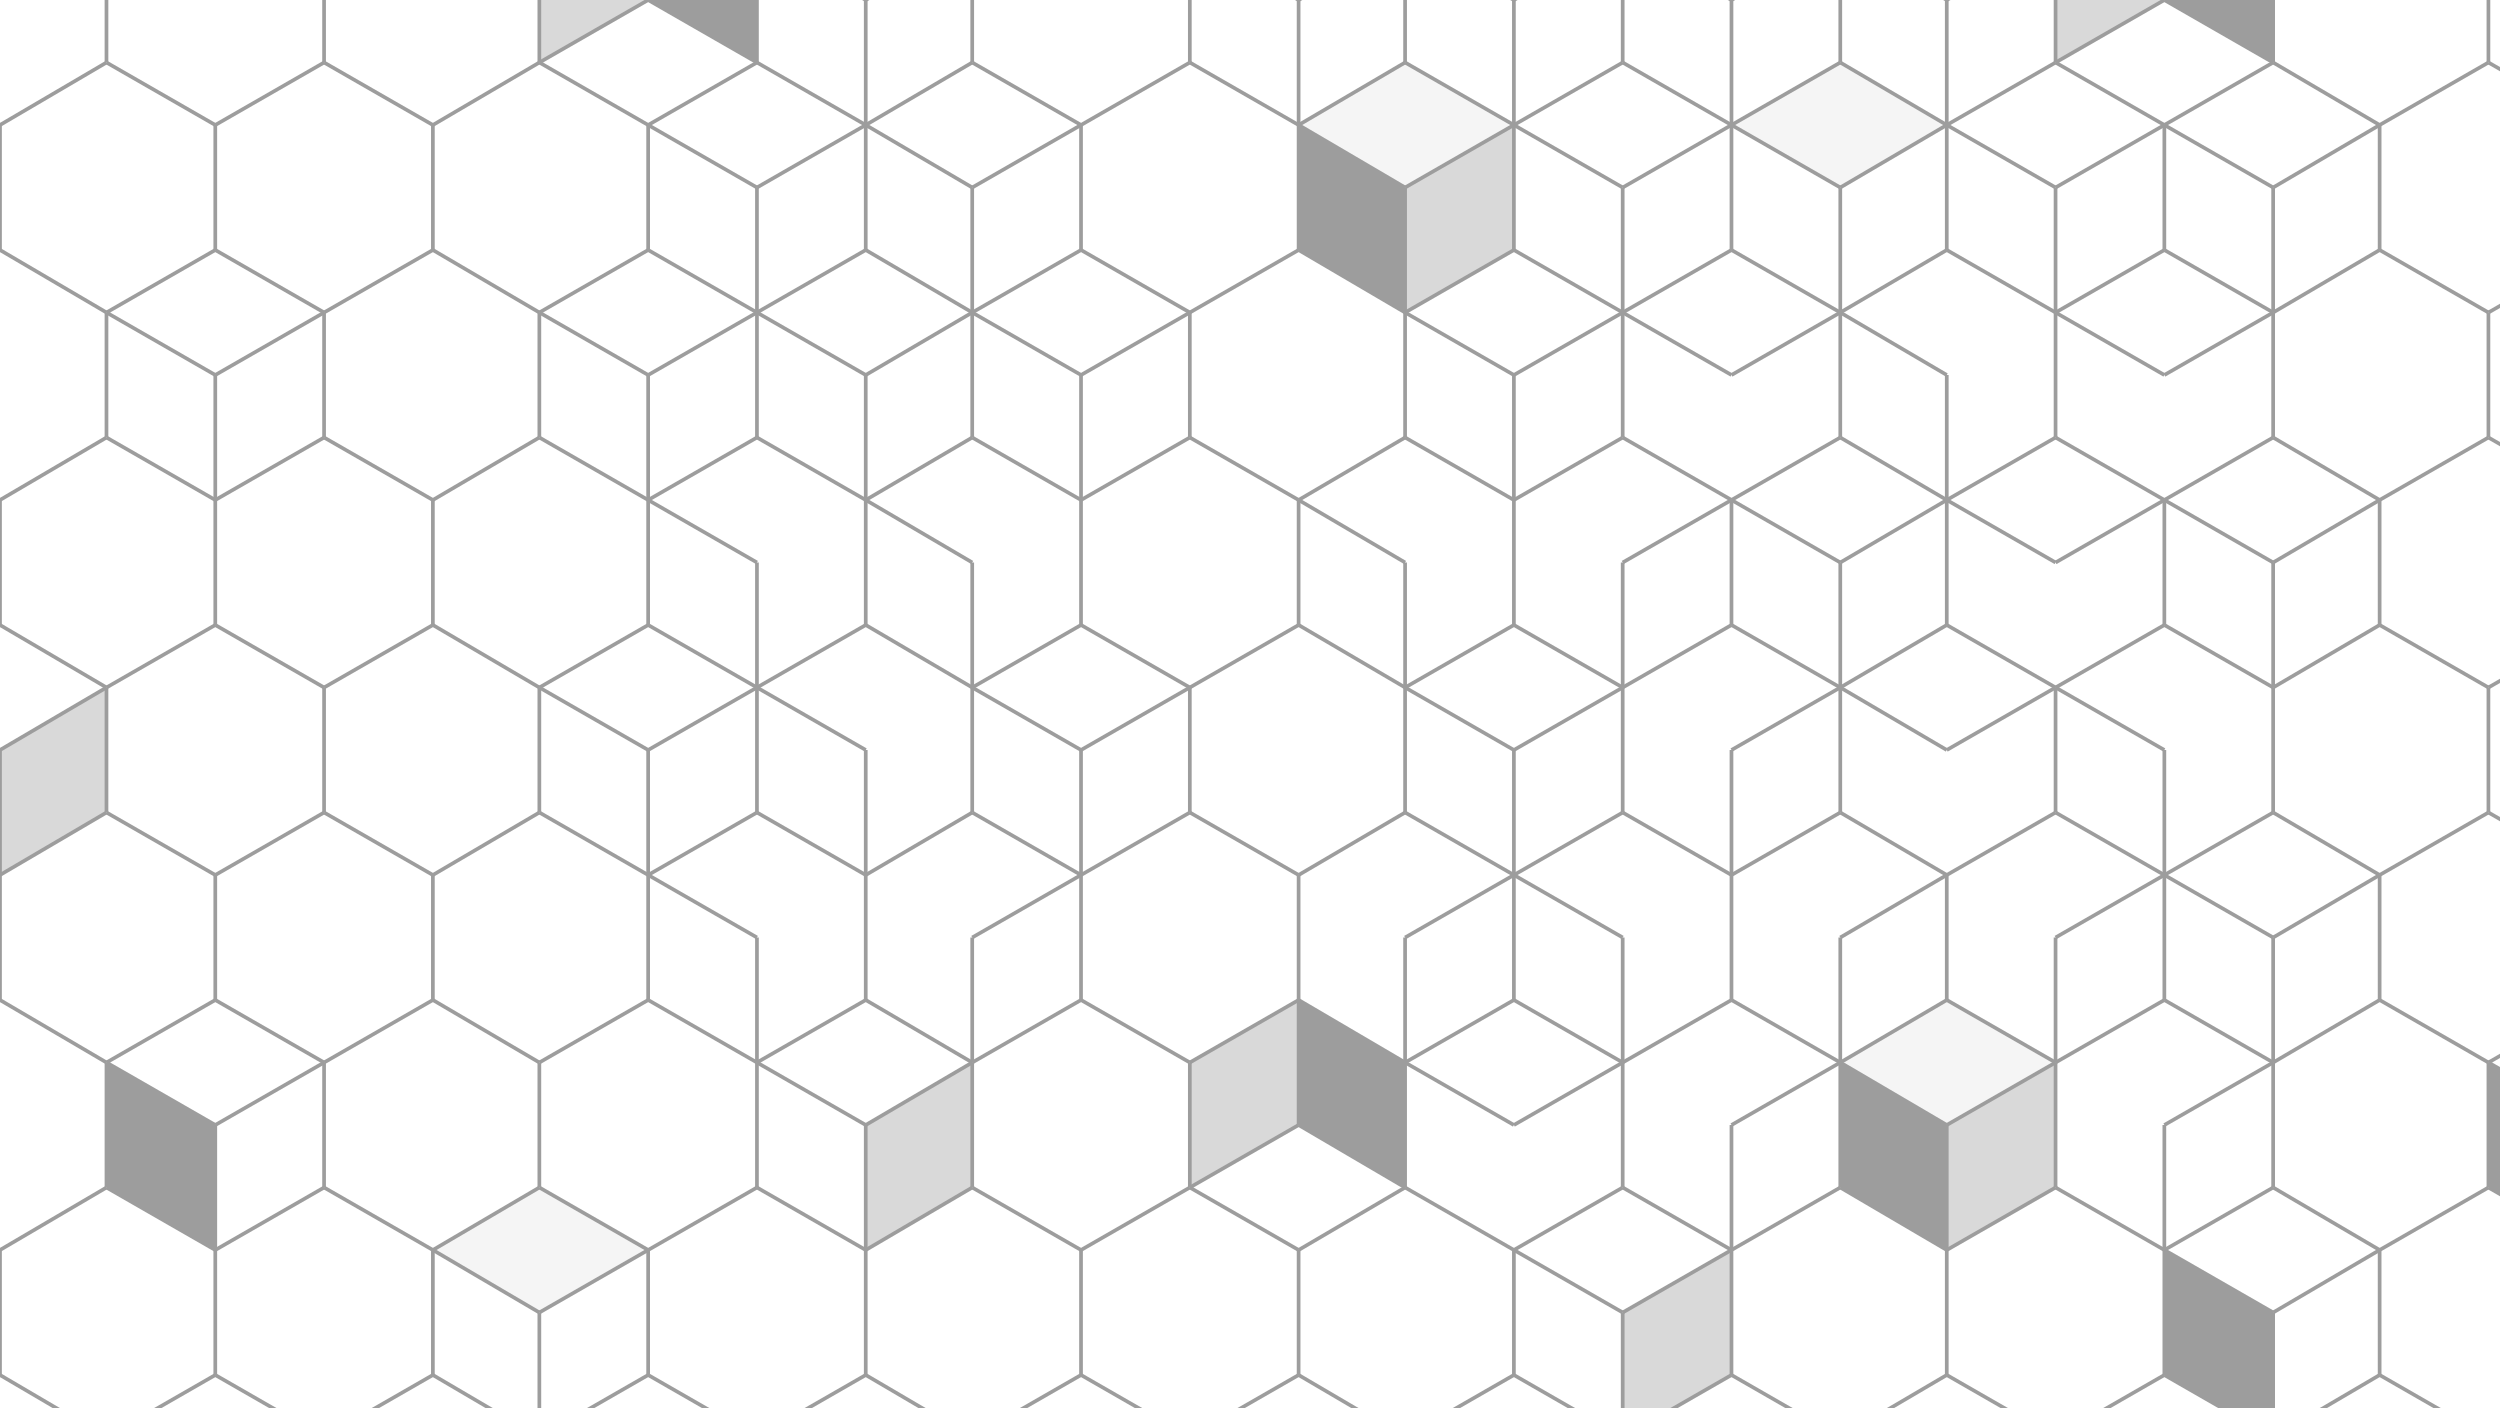
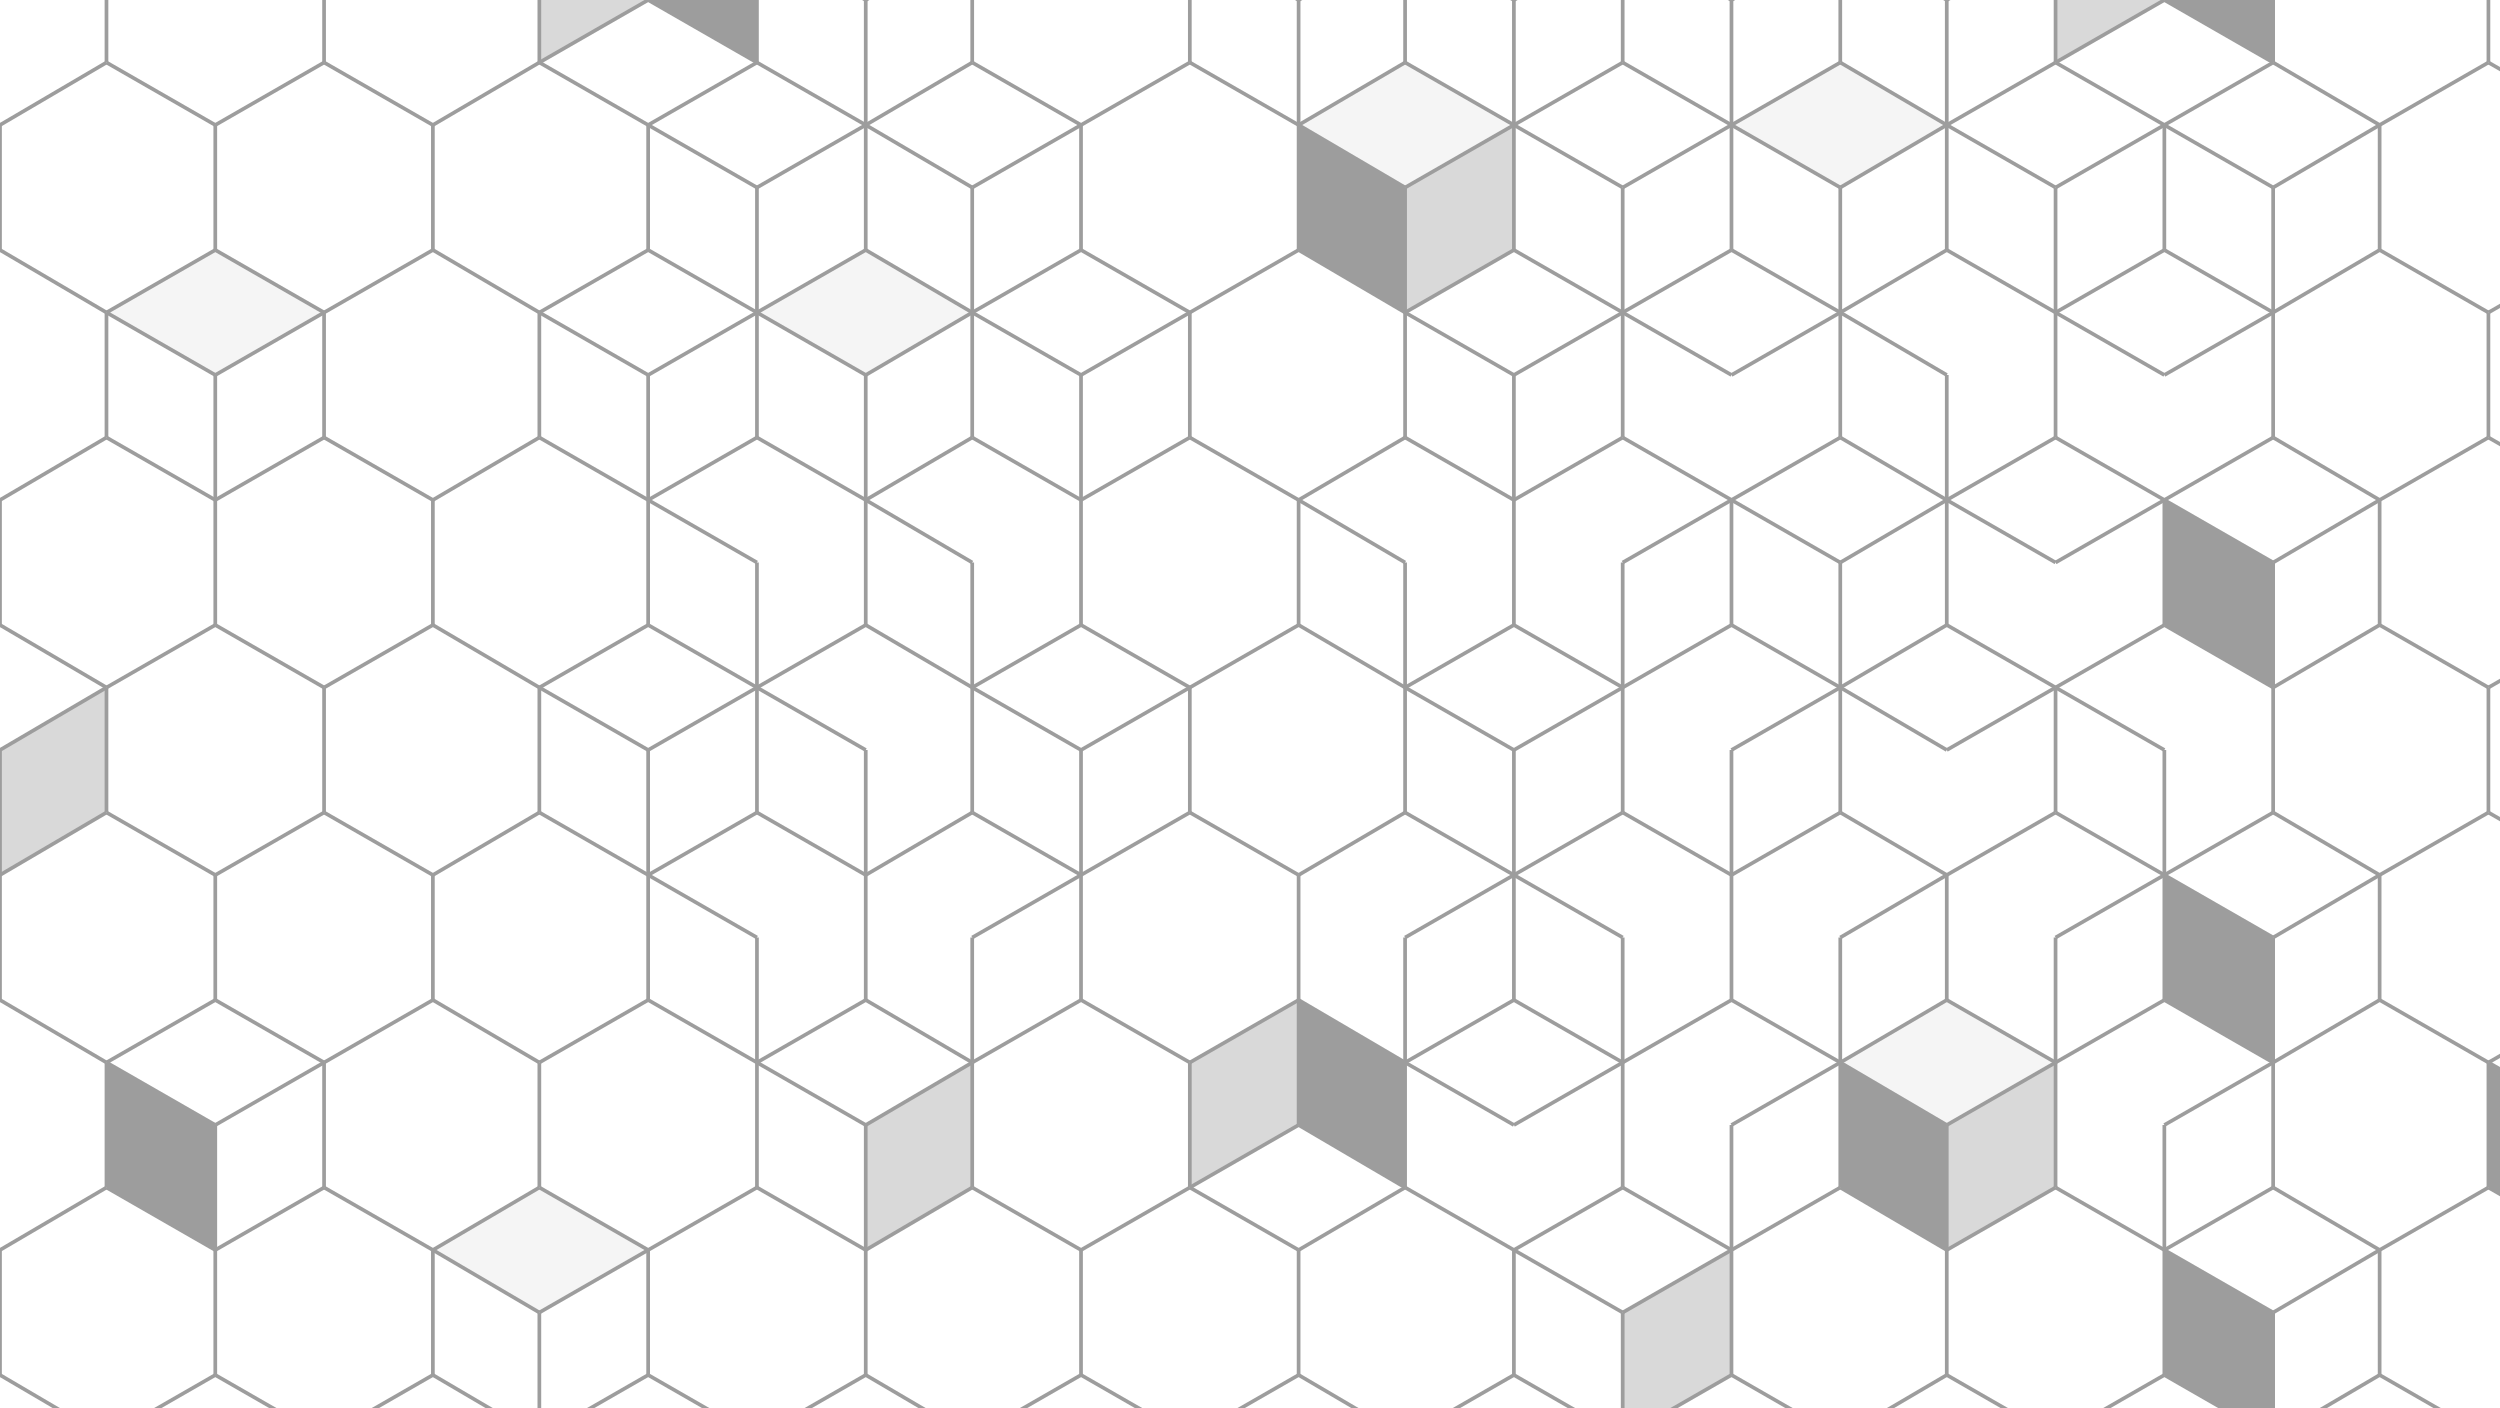
<svg xmlns="http://www.w3.org/2000/svg" width="1080" height="608" viewBox="0 0 1080 608">
  <g id="mesh">
    <g id="flaechen">
      <polygon points="-46,-81 -46,-27 -93,-54 -93,-108" fill="#9D9D9D" />
      <polygon points="-46,-81 0,-108 0,-54 -46,-27" fill="#D9D9D9" />
      <polygon points="-46,-81 -93,-108 -46,-135 0,-108" fill="#F5F5F5" />
      <polygon points="140,-81 93,-108 140,-135 187,-108" fill="#F5F5F5" />
      <polygon points="514,-81 514,-27 467,-54 467,-108" fill="#9D9D9D" />
      <polygon points="701,-81 748,-108 748,-54 701,-27" fill="#D9D9D9" />
      <polygon points="1075,-81 1028,-108 1075,-135 1122,-108" fill="#F5F5F5" />
      <polygon points="1262,-81 1262,-27 1215,-54 1215,-108" fill="#9D9D9D" />
      <polygon points="1262,-81 1309,-108 1309,-54 1262,-27" fill="#D9D9D9" />
      <polygon points="1262,-81 1215,-108 1262,-135 1309,-108" fill="#F5F5F5" />
      <polygon points="280,0 280,-54 233,-27 233,27" fill="#D9D9D9" />
      <polygon points="280,0 327,27 327,-27 280,-54" fill="#9D9D9D" />
      <polygon points="935,0 935,-54 888,-27 888,27" fill="#D9D9D9" />
      <polygon points="935,0 982,27 982,-27 935,-54" fill="#9D9D9D" />
      <polygon points="607,81 607,135 561,108 561,54" fill="#9D9D9D" />
      <polygon points="607,81 654,54 654,108 607,135" fill="#D9D9D9" />
      <polygon points="607,81 561,54 607,27 654,54" fill="#F5F5F5" />
      <polygon points="795,81 748,54 795,27 841,54" fill="#F5F5F5" />
      <polygon points="1169,81 1169,135 1122,108 1122,54" fill="#9D9D9D" />
      <polygon points="-93,162 -93,216 -140,189 -140,135" fill="#9D9D9D" />
+       <polygon points="93,162 46,135 93,108 140,135" fill="#F5F5F5" />
+       <polygon points="374,162 327,135 374,108 420,135" fill="#F5F5F5" />
      <polygon points="1215,162 1169,135 1215,108 1262,135" fill="#F5F5F5" />
+       <polygon points="982,243 982,297 935,270 935,216" fill="#9D9D9D" />
      <polygon points="1169,243 1215,216 1215,270 1169,297" fill="#D9D9D9" />
      <polygon points="0,324 46,297 46,351 0,378" fill="#D9D9D9" />
      <polygon points="1215,324 1215,270 1169,297 1169,351" fill="#D9D9D9" />
      <polygon points="1215,324 1262,351 1262,297 1215,270" fill="#9D9D9D" />
+       <polygon points="982,405 982,459 935,432 935,378" fill="#9D9D9D" />
      <polygon points="-93,486 -93,540 -140,513 -140,459" fill="#9D9D9D" />
      <polygon points="-93,486 -46,459 -46,513 -93,540" fill="#D9D9D9" />
      <polygon points="-93,486 -140,459 -93,432 -46,459" fill="#F5F5F5" />
      <polygon points="93,486 93,540 46,513 46,459" fill="#9D9D9D" />
      <polygon points="374,486 420,459 420,513 374,540" fill="#D9D9D9" />
      <polygon points="561,486 561,432 514,459 514,513" fill="#D9D9D9" />
      <polygon points="561,486 607,513 607,459 561,432" fill="#9D9D9D" />
      <polygon points="841,486 841,540 795,513 795,459" fill="#9D9D9D" />
      <polygon points="841,486 888,459 888,513 841,540" fill="#D9D9D9" />
      <polygon points="841,486 795,459 841,432 888,459" fill="#F5F5F5" />
      <polygon points="1122,486 1122,540 1075,513 1075,459" fill="#9D9D9D" />
      <polygon points="233,567 187,540 233,513 280,540" fill="#F5F5F5" />
      <polygon points="701,567 748,540 748,594 701,621" fill="#D9D9D9" />
      <polygon points="982,567 982,621 935,594 935,540" fill="#9D9D9D" />
      <polygon points="1262,567 1309,540 1309,594 1262,621" fill="#D9D9D9" />
      <polygon points="-93,648 -46,621 -46,675 -93,702" fill="#D9D9D9" />
      <polygon points="561,648 561,702 514,675 514,621" fill="#9D9D9D" />
      <polygon points="841,648 888,621 888,675 841,702" fill="#D9D9D9" />
      <polygon points="1122,648 1169,621 1169,675 1122,702" fill="#D9D9D9" />
      <polygon points="46,729 46,675 0,702 0,756" fill="#D9D9D9" />
      <polygon points="46,729 93,756 93,702 46,675" fill="#9D9D9D" />
      <polygon points="233,729 233,783 187,756 187,702" fill="#9D9D9D" />
      <polygon points="420,729 420,783 374,756 374,702" fill="#9D9D9D" />
      <polygon points="420,729 467,702 467,756 420,783" fill="#D9D9D9" />
      <polygon points="420,729 374,702 420,675 467,702" fill="#F5F5F5" />
      <polygon points="701,729 748,702 748,756 701,783" fill="#D9D9D9" />
      <polygon points="982,729 1028,702 1028,756 982,783" fill="#D9D9D9" />
      <polygon points="1262,729 1262,783 1215,756 1215,702" fill="#9D9D9D" />
      <polygon points="1262,729 1309,702 1309,756 1262,783" fill="#D9D9D9" />
      <polygon points="1262,729 1215,702 1262,675 1309,702" fill="#F5F5F5" />
    </g>
    <g id="raster" stroke="#9D9D9D" stroke-width="1.6" fill="none">
      <line x1="-140" y1="-27" x2="-140" y2="27" />
      <line x1="-140" y1="-27" x2="-93" y2="-54" />
      <line x1="-140" y1="27" x2="-93" y2="54" />
      <line x1="-140" y1="135" x2="-140" y2="189" />
      <line x1="-140" y1="135" x2="-93" y2="108" />
      <line x1="-140" y1="189" x2="-93" y2="216" />
      <line x1="-140" y1="297" x2="-140" y2="351" />
      <line x1="-140" y1="297" x2="-93" y2="270" />
      <line x1="-140" y1="351" x2="-93" y2="378" />
      <line x1="-140" y1="459" x2="-140" y2="513" />
      <line x1="-140" y1="459" x2="-93" y2="432" />
      <line x1="-140" y1="513" x2="-93" y2="540" />
      <line x1="-140" y1="621" x2="-140" y2="675" />
      <line x1="-140" y1="621" x2="-93" y2="594" />
      <line x1="-140" y1="675" x2="-93" y2="702" />
      <line x1="-93" y1="-108" x2="-93" y2="-54" />
      <line x1="-93" y1="-108" x2="-46" y2="-135" />
      <line x1="-93" y1="-54" x2="-46" y2="-27" />
      <line x1="-93" y1="54" x2="-93" y2="108" />
      <line x1="-93" y1="54" x2="-46" y2="27" />
      <line x1="-93" y1="108" x2="-46" y2="135" />
      <line x1="-93" y1="216" x2="-93" y2="270" />
      <line x1="-93" y1="216" x2="-46" y2="189" />
      <line x1="-93" y1="270" x2="-46" y2="297" />
      <line x1="-93" y1="378" x2="-93" y2="432" />
      <line x1="-93" y1="378" x2="-46" y2="351" />
      <line x1="-93" y1="432" x2="-46" y2="459" />
      <line x1="-93" y1="540" x2="-93" y2="594" />
      <line x1="-93" y1="540" x2="-46" y2="513" />
      <line x1="-93" y1="594" x2="-46" y2="621" />
      <line x1="-93" y1="702" x2="-93" y2="756" />
      <line x1="-93" y1="702" x2="-46" y2="675" />
      <line x1="-93" y1="756" x2="-46" y2="783" />
      <line x1="-46" y1="-135" x2="0" y2="-108" />
      <line x1="-46" y1="-27" x2="-46" y2="27" />
      <line x1="-46" y1="-27" x2="0" y2="-54" />
      <line x1="-46" y1="27" x2="0" y2="54" />
      <line x1="-46" y1="135" x2="-46" y2="189" />
      <line x1="-46" y1="135" x2="0" y2="108" />
      <line x1="-46" y1="189" x2="0" y2="216" />
      <line x1="-46" y1="297" x2="-46" y2="351" />
      <line x1="-46" y1="297" x2="0" y2="270" />
      <line x1="-46" y1="351" x2="0" y2="378" />
      <line x1="-46" y1="459" x2="-46" y2="513" />
      <line x1="-46" y1="459" x2="0" y2="432" />
      <line x1="-46" y1="513" x2="0" y2="540" />
      <line x1="-46" y1="621" x2="-46" y2="675" />
      <line x1="-46" y1="621" x2="0" y2="594" />
      <line x1="-46" y1="675" x2="0" y2="702" />
      <line x1="-46" y1="783" x2="0" y2="756" />
      <line x1="0" y1="-108" x2="0" y2="-54" />
      <line x1="0" y1="-108" x2="46" y2="-135" />
      <line x1="0" y1="-54" x2="46" y2="-27" />
      <line x1="0" y1="54" x2="0" y2="108" />
      <line x1="0" y1="54" x2="46" y2="27" />
      <line x1="0" y1="108" x2="46" y2="135" />
      <line x1="0" y1="216" x2="0" y2="270" />
      <line x1="0" y1="216" x2="46" y2="189" />
      <line x1="0" y1="270" x2="46" y2="297" />
      <line x1="0" y1="378" x2="0" y2="432" />
      <line x1="0" y1="378" x2="46" y2="351" />
      <line x1="0" y1="432" x2="46" y2="459" />
      <line x1="0" y1="540" x2="0" y2="594" />
      <line x1="0" y1="540" x2="46" y2="513" />
      <line x1="0" y1="594" x2="46" y2="621" />
      <line x1="0" y1="702" x2="0" y2="756" />
      <line x1="0" y1="702" x2="46" y2="675" />
      <line x1="0" y1="756" x2="46" y2="783" />
      <line x1="46" y1="-135" x2="93" y2="-108" />
      <line x1="46" y1="-27" x2="46" y2="27" />
      <line x1="46" y1="-27" x2="93" y2="-54" />
      <line x1="46" y1="27" x2="93" y2="54" />
      <line x1="46" y1="135" x2="46" y2="189" />
      <line x1="46" y1="135" x2="93" y2="108" />
      <line x1="46" y1="189" x2="93" y2="216" />
      <line x1="46" y1="297" x2="46" y2="351" />
      <line x1="46" y1="297" x2="93" y2="270" />
      <line x1="46" y1="351" x2="93" y2="378" />
      <line x1="46" y1="459" x2="46" y2="513" />
      <line x1="46" y1="459" x2="93" y2="432" />
      <line x1="46" y1="513" x2="93" y2="540" />
      <line x1="46" y1="621" x2="46" y2="675" />
      <line x1="46" y1="621" x2="93" y2="594" />
      <line x1="46" y1="675" x2="93" y2="702" />
      <line x1="46" y1="783" x2="93" y2="756" />
      <line x1="93" y1="-108" x2="93" y2="-54" />
      <line x1="93" y1="-108" x2="140" y2="-135" />
      <line x1="93" y1="-54" x2="140" y2="-27" />
      <line x1="93" y1="54" x2="93" y2="108" />
      <line x1="93" y1="54" x2="140" y2="27" />
      <line x1="93" y1="108" x2="140" y2="135" />
      <line x1="93" y1="216" x2="93" y2="270" />
      <line x1="93" y1="216" x2="140" y2="189" />
      <line x1="93" y1="270" x2="140" y2="297" />
      <line x1="93" y1="378" x2="93" y2="432" />
      <line x1="93" y1="378" x2="140" y2="351" />
      <line x1="93" y1="432" x2="140" y2="459" />
      <line x1="93" y1="540" x2="93" y2="594" />
      <line x1="93" y1="540" x2="140" y2="513" />
      <line x1="93" y1="594" x2="140" y2="621" />
      <line x1="93" y1="702" x2="93" y2="756" />
      <line x1="93" y1="702" x2="140" y2="675" />
      <line x1="93" y1="756" x2="140" y2="783" />
      <line x1="140" y1="-135" x2="187" y2="-108" />
      <line x1="140" y1="-27" x2="140" y2="27" />
      <line x1="140" y1="-27" x2="187" y2="-54" />
      <line x1="140" y1="27" x2="187" y2="54" />
      <line x1="140" y1="135" x2="140" y2="189" />
      <line x1="140" y1="135" x2="187" y2="108" />
      <line x1="140" y1="189" x2="187" y2="216" />
      <line x1="140" y1="297" x2="140" y2="351" />
      <line x1="140" y1="297" x2="187" y2="270" />
      <line x1="140" y1="351" x2="187" y2="378" />
      <line x1="140" y1="459" x2="140" y2="513" />
      <line x1="140" y1="459" x2="187" y2="432" />
      <line x1="140" y1="513" x2="187" y2="540" />
      <line x1="140" y1="621" x2="140" y2="675" />
      <line x1="140" y1="621" x2="187" y2="594" />
      <line x1="140" y1="675" x2="187" y2="702" />
      <line x1="140" y1="783" x2="187" y2="756" />
      <line x1="187" y1="-108" x2="187" y2="-54" />
      <line x1="187" y1="-108" x2="233" y2="-135" />
      <line x1="187" y1="-54" x2="233" y2="-27" />
      <line x1="187" y1="54" x2="187" y2="108" />
      <line x1="187" y1="54" x2="233" y2="27" />
      <line x1="187" y1="108" x2="233" y2="135" />
      <line x1="187" y1="216" x2="187" y2="270" />
      <line x1="187" y1="216" x2="233" y2="189" />
      <line x1="187" y1="270" x2="233" y2="297" />
      <line x1="187" y1="378" x2="187" y2="432" />
      <line x1="187" y1="378" x2="233" y2="351" />
      <line x1="187" y1="432" x2="233" y2="459" />
      <line x1="187" y1="540" x2="187" y2="594" />
      <line x1="187" y1="540" x2="233" y2="513" />
      <line x1="187" y1="594" x2="233" y2="621" />
      <line x1="187" y1="702" x2="187" y2="756" />
      <line x1="187" y1="702" x2="233" y2="675" />
      <line x1="187" y1="756" x2="233" y2="783" />
      <line x1="233" y1="-135" x2="280" y2="-108" />
      <line x1="233" y1="-27" x2="233" y2="27" />
      <line x1="233" y1="-27" x2="280" y2="-54" />
      <line x1="233" y1="27" x2="280" y2="54" />
      <line x1="233" y1="135" x2="233" y2="189" />
      <line x1="233" y1="135" x2="280" y2="108" />
      <line x1="233" y1="189" x2="280" y2="216" />
      <line x1="233" y1="297" x2="233" y2="351" />
      <line x1="233" y1="297" x2="280" y2="270" />
      <line x1="233" y1="351" x2="280" y2="378" />
      <line x1="233" y1="459" x2="233" y2="513" />
      <line x1="233" y1="459" x2="280" y2="432" />
      <line x1="233" y1="513" x2="280" y2="540" />
      <line x1="233" y1="621" x2="233" y2="675" />
      <line x1="233" y1="621" x2="280" y2="594" />
      <line x1="233" y1="675" x2="280" y2="702" />
      <line x1="233" y1="783" x2="280" y2="756" />
      <line x1="280" y1="-108" x2="280" y2="-54" />
      <line x1="280" y1="-108" x2="327" y2="-135" />
      <line x1="280" y1="-54" x2="327" y2="-27" />
      <line x1="280" y1="54" x2="280" y2="108" />
      <line x1="280" y1="54" x2="327" y2="27" />
      <line x1="280" y1="108" x2="327" y2="135" />
      <line x1="280" y1="216" x2="280" y2="270" />
      <line x1="280" y1="216" x2="327" y2="189" />
      <line x1="280" y1="270" x2="327" y2="297" />
      <line x1="280" y1="378" x2="280" y2="432" />
      <line x1="280" y1="378" x2="327" y2="351" />
      <line x1="280" y1="432" x2="327" y2="459" />
      <line x1="280" y1="540" x2="280" y2="594" />
      <line x1="280" y1="540" x2="327" y2="513" />
      <line x1="280" y1="594" x2="327" y2="621" />
      <line x1="280" y1="702" x2="280" y2="756" />
      <line x1="280" y1="702" x2="327" y2="675" />
      <line x1="280" y1="756" x2="327" y2="783" />
      <line x1="327" y1="-135" x2="374" y2="-108" />
      <line x1="327" y1="-27" x2="327" y2="27" />
      <line x1="327" y1="-27" x2="374" y2="-54" />
      <line x1="327" y1="27" x2="374" y2="54" />
      <line x1="327" y1="135" x2="327" y2="189" />
      <line x1="327" y1="135" x2="374" y2="108" />
      <line x1="327" y1="189" x2="374" y2="216" />
      <line x1="327" y1="297" x2="327" y2="351" />
      <line x1="327" y1="297" x2="374" y2="270" />
      <line x1="327" y1="351" x2="374" y2="378" />
      <line x1="327" y1="459" x2="327" y2="513" />
      <line x1="327" y1="459" x2="374" y2="432" />
      <line x1="327" y1="513" x2="374" y2="540" />
      <line x1="327" y1="621" x2="327" y2="675" />
      <line x1="327" y1="621" x2="374" y2="594" />
      <line x1="327" y1="675" x2="374" y2="702" />
      <line x1="327" y1="783" x2="374" y2="756" />
      <line x1="374" y1="-108" x2="374" y2="-54" />
      <line x1="374" y1="-108" x2="420" y2="-135" />
      <line x1="374" y1="-54" x2="420" y2="-27" />
      <line x1="374" y1="54" x2="374" y2="108" />
      <line x1="374" y1="54" x2="420" y2="27" />
      <line x1="374" y1="108" x2="420" y2="135" />
      <line x1="374" y1="216" x2="374" y2="270" />
      <line x1="374" y1="216" x2="420" y2="189" />
      <line x1="374" y1="270" x2="420" y2="297" />
      <line x1="374" y1="378" x2="374" y2="432" />
      <line x1="374" y1="378" x2="420" y2="351" />
      <line x1="374" y1="432" x2="420" y2="459" />
      <line x1="374" y1="540" x2="374" y2="594" />
      <line x1="374" y1="540" x2="420" y2="513" />
      <line x1="374" y1="594" x2="420" y2="621" />
      <line x1="374" y1="702" x2="374" y2="756" />
      <line x1="374" y1="702" x2="420" y2="675" />
      <line x1="374" y1="756" x2="420" y2="783" />
      <line x1="420" y1="-135" x2="467" y2="-108" />
      <line x1="420" y1="-27" x2="420" y2="27" />
      <line x1="420" y1="-27" x2="467" y2="-54" />
      <line x1="420" y1="27" x2="467" y2="54" />
      <line x1="420" y1="135" x2="420" y2="189" />
      <line x1="420" y1="135" x2="467" y2="108" />
      <line x1="420" y1="189" x2="467" y2="216" />
      <line x1="420" y1="297" x2="420" y2="351" />
      <line x1="420" y1="297" x2="467" y2="270" />
      <line x1="420" y1="351" x2="467" y2="378" />
      <line x1="420" y1="459" x2="420" y2="513" />
      <line x1="420" y1="459" x2="467" y2="432" />
      <line x1="420" y1="513" x2="467" y2="540" />
      <line x1="420" y1="621" x2="420" y2="675" />
      <line x1="420" y1="621" x2="467" y2="594" />
      <line x1="420" y1="675" x2="467" y2="702" />
      <line x1="420" y1="783" x2="467" y2="756" />
      <line x1="467" y1="-108" x2="467" y2="-54" />
      <line x1="467" y1="-108" x2="514" y2="-135" />
      <line x1="467" y1="-54" x2="514" y2="-27" />
      <line x1="467" y1="54" x2="467" y2="108" />
      <line x1="467" y1="54" x2="514" y2="27" />
      <line x1="467" y1="108" x2="514" y2="135" />
      <line x1="467" y1="216" x2="467" y2="270" />
      <line x1="467" y1="216" x2="514" y2="189" />
      <line x1="467" y1="270" x2="514" y2="297" />
      <line x1="467" y1="378" x2="467" y2="432" />
      <line x1="467" y1="378" x2="514" y2="351" />
      <line x1="467" y1="432" x2="514" y2="459" />
      <line x1="467" y1="540" x2="467" y2="594" />
      <line x1="467" y1="540" x2="514" y2="513" />
      <line x1="467" y1="594" x2="514" y2="621" />
      <line x1="467" y1="702" x2="467" y2="756" />
      <line x1="467" y1="702" x2="514" y2="675" />
      <line x1="467" y1="756" x2="514" y2="783" />
      <line x1="514" y1="-135" x2="561" y2="-108" />
      <line x1="514" y1="-27" x2="514" y2="27" />
      <line x1="514" y1="-27" x2="561" y2="-54" />
      <line x1="514" y1="27" x2="561" y2="54" />
      <line x1="514" y1="135" x2="514" y2="189" />
      <line x1="514" y1="135" x2="561" y2="108" />
      <line x1="514" y1="189" x2="561" y2="216" />
      <line x1="514" y1="297" x2="514" y2="351" />
      <line x1="514" y1="297" x2="561" y2="270" />
      <line x1="514" y1="351" x2="561" y2="378" />
      <line x1="514" y1="459" x2="514" y2="513" />
      <line x1="514" y1="459" x2="561" y2="432" />
      <line x1="514" y1="513" x2="561" y2="540" />
      <line x1="514" y1="621" x2="514" y2="675" />
      <line x1="514" y1="621" x2="561" y2="594" />
      <line x1="514" y1="675" x2="561" y2="702" />
      <line x1="514" y1="783" x2="561" y2="756" />
      <line x1="561" y1="-108" x2="561" y2="-54" />
      <line x1="561" y1="-108" x2="607" y2="-135" />
      <line x1="561" y1="-54" x2="607" y2="-27" />
      <line x1="561" y1="54" x2="561" y2="108" />
      <line x1="561" y1="54" x2="607" y2="27" />
      <line x1="561" y1="108" x2="607" y2="135" />
      <line x1="561" y1="216" x2="561" y2="270" />
      <line x1="561" y1="216" x2="607" y2="189" />
      <line x1="561" y1="270" x2="607" y2="297" />
      <line x1="561" y1="378" x2="561" y2="432" />
      <line x1="561" y1="378" x2="607" y2="351" />
      <line x1="561" y1="432" x2="607" y2="459" />
      <line x1="561" y1="540" x2="561" y2="594" />
      <line x1="561" y1="540" x2="607" y2="513" />
      <line x1="561" y1="594" x2="607" y2="621" />
      <line x1="561" y1="702" x2="561" y2="756" />
      <line x1="561" y1="702" x2="607" y2="675" />
      <line x1="561" y1="756" x2="607" y2="783" />
      <line x1="607" y1="-135" x2="654" y2="-108" />
      <line x1="607" y1="-27" x2="607" y2="27" />
      <line x1="607" y1="-27" x2="654" y2="-54" />
      <line x1="607" y1="27" x2="654" y2="54" />
      <line x1="607" y1="135" x2="607" y2="189" />
      <line x1="607" y1="135" x2="654" y2="108" />
      <line x1="607" y1="189" x2="654" y2="216" />
      <line x1="607" y1="297" x2="607" y2="351" />
      <line x1="607" y1="297" x2="654" y2="270" />
      <line x1="607" y1="351" x2="654" y2="378" />
      <line x1="607" y1="459" x2="607" y2="513" />
      <line x1="607" y1="459" x2="654" y2="432" />
      <line x1="607" y1="513" x2="654" y2="540" />
      <line x1="607" y1="621" x2="607" y2="675" />
      <line x1="607" y1="621" x2="654" y2="594" />
      <line x1="607" y1="675" x2="654" y2="702" />
      <line x1="607" y1="783" x2="654" y2="756" />
      <line x1="654" y1="-108" x2="654" y2="-54" />
      <line x1="654" y1="-108" x2="701" y2="-135" />
      <line x1="654" y1="-54" x2="701" y2="-27" />
      <line x1="654" y1="54" x2="654" y2="108" />
      <line x1="654" y1="54" x2="701" y2="27" />
      <line x1="654" y1="108" x2="701" y2="135" />
      <line x1="654" y1="216" x2="654" y2="270" />
      <line x1="654" y1="216" x2="701" y2="189" />
      <line x1="654" y1="270" x2="701" y2="297" />
      <line x1="654" y1="378" x2="654" y2="432" />
      <line x1="654" y1="378" x2="701" y2="351" />
      <line x1="654" y1="432" x2="701" y2="459" />
      <line x1="654" y1="540" x2="654" y2="594" />
      <line x1="654" y1="540" x2="701" y2="513" />
      <line x1="654" y1="594" x2="701" y2="621" />
      <line x1="654" y1="702" x2="654" y2="756" />
      <line x1="654" y1="702" x2="701" y2="675" />
      <line x1="654" y1="756" x2="701" y2="783" />
      <line x1="701" y1="-135" x2="748" y2="-108" />
      <line x1="701" y1="-27" x2="701" y2="27" />
      <line x1="701" y1="-27" x2="748" y2="-54" />
      <line x1="701" y1="27" x2="748" y2="54" />
      <line x1="701" y1="135" x2="701" y2="189" />
      <line x1="701" y1="135" x2="748" y2="108" />
      <line x1="701" y1="189" x2="748" y2="216" />
      <line x1="701" y1="297" x2="701" y2="351" />
      <line x1="701" y1="297" x2="748" y2="270" />
      <line x1="701" y1="351" x2="748" y2="378" />
      <line x1="701" y1="459" x2="701" y2="513" />
      <line x1="701" y1="459" x2="748" y2="432" />
      <line x1="701" y1="513" x2="748" y2="540" />
      <line x1="701" y1="621" x2="701" y2="675" />
      <line x1="701" y1="621" x2="748" y2="594" />
      <line x1="701" y1="675" x2="748" y2="702" />
      <line x1="701" y1="783" x2="748" y2="756" />
      <line x1="748" y1="-108" x2="748" y2="-54" />
      <line x1="748" y1="-108" x2="795" y2="-135" />
      <line x1="748" y1="-54" x2="795" y2="-27" />
      <line x1="748" y1="54" x2="748" y2="108" />
      <line x1="748" y1="54" x2="795" y2="27" />
      <line x1="748" y1="108" x2="795" y2="135" />
      <line x1="748" y1="216" x2="748" y2="270" />
      <line x1="748" y1="216" x2="795" y2="189" />
      <line x1="748" y1="270" x2="795" y2="297" />
      <line x1="748" y1="378" x2="748" y2="432" />
      <line x1="748" y1="378" x2="795" y2="351" />
      <line x1="748" y1="432" x2="795" y2="459" />
      <line x1="748" y1="540" x2="748" y2="594" />
      <line x1="748" y1="540" x2="795" y2="513" />
      <line x1="748" y1="594" x2="795" y2="621" />
      <line x1="748" y1="702" x2="748" y2="756" />
      <line x1="748" y1="702" x2="795" y2="675" />
      <line x1="748" y1="756" x2="795" y2="783" />
      <line x1="795" y1="-135" x2="841" y2="-108" />
      <line x1="795" y1="-27" x2="795" y2="27" />
      <line x1="795" y1="-27" x2="841" y2="-54" />
      <line x1="795" y1="27" x2="841" y2="54" />
      <line x1="795" y1="135" x2="795" y2="189" />
      <line x1="795" y1="135" x2="841" y2="108" />
      <line x1="795" y1="189" x2="841" y2="216" />
      <line x1="795" y1="297" x2="795" y2="351" />
      <line x1="795" y1="297" x2="841" y2="270" />
      <line x1="795" y1="351" x2="841" y2="378" />
      <line x1="795" y1="459" x2="795" y2="513" />
      <line x1="795" y1="459" x2="841" y2="432" />
      <line x1="795" y1="513" x2="841" y2="540" />
      <line x1="795" y1="621" x2="795" y2="675" />
      <line x1="795" y1="621" x2="841" y2="594" />
      <line x1="795" y1="675" x2="841" y2="702" />
      <line x1="795" y1="783" x2="841" y2="756" />
      <line x1="841" y1="-108" x2="841" y2="-54" />
      <line x1="841" y1="-108" x2="888" y2="-135" />
      <line x1="841" y1="-54" x2="888" y2="-27" />
      <line x1="841" y1="54" x2="841" y2="108" />
      <line x1="841" y1="54" x2="888" y2="27" />
      <line x1="841" y1="108" x2="888" y2="135" />
      <line x1="841" y1="216" x2="841" y2="270" />
      <line x1="841" y1="216" x2="888" y2="189" />
      <line x1="841" y1="270" x2="888" y2="297" />
      <line x1="841" y1="378" x2="841" y2="432" />
      <line x1="841" y1="378" x2="888" y2="351" />
      <line x1="841" y1="432" x2="888" y2="459" />
      <line x1="841" y1="540" x2="841" y2="594" />
      <line x1="841" y1="540" x2="888" y2="513" />
      <line x1="841" y1="594" x2="888" y2="621" />
      <line x1="841" y1="702" x2="841" y2="756" />
      <line x1="841" y1="702" x2="888" y2="675" />
      <line x1="841" y1="756" x2="888" y2="783" />
      <line x1="888" y1="-135" x2="935" y2="-108" />
      <line x1="888" y1="-27" x2="888" y2="27" />
      <line x1="888" y1="-27" x2="935" y2="-54" />
      <line x1="888" y1="27" x2="935" y2="54" />
      <line x1="888" y1="135" x2="888" y2="189" />
      <line x1="888" y1="135" x2="935" y2="108" />
      <line x1="888" y1="189" x2="935" y2="216" />
      <line x1="888" y1="297" x2="888" y2="351" />
      <line x1="888" y1="297" x2="935" y2="270" />
      <line x1="888" y1="351" x2="935" y2="378" />
      <line x1="888" y1="459" x2="888" y2="513" />
      <line x1="888" y1="459" x2="935" y2="432" />
      <line x1="888" y1="513" x2="935" y2="540" />
      <line x1="888" y1="621" x2="888" y2="675" />
      <line x1="888" y1="621" x2="935" y2="594" />
      <line x1="888" y1="675" x2="935" y2="702" />
      <line x1="888" y1="783" x2="935" y2="756" />
      <line x1="935" y1="-108" x2="935" y2="-54" />
      <line x1="935" y1="-108" x2="982" y2="-135" />
      <line x1="935" y1="-54" x2="982" y2="-27" />
      <line x1="935" y1="54" x2="935" y2="108" />
      <line x1="935" y1="54" x2="982" y2="27" />
      <line x1="935" y1="108" x2="982" y2="135" />
      <line x1="935" y1="216" x2="935" y2="270" />
      <line x1="935" y1="216" x2="982" y2="189" />
      <line x1="935" y1="270" x2="982" y2="297" />
      <line x1="935" y1="378" x2="935" y2="432" />
      <line x1="935" y1="378" x2="982" y2="351" />
      <line x1="935" y1="432" x2="982" y2="459" />
      <line x1="935" y1="540" x2="935" y2="594" />
      <line x1="935" y1="540" x2="982" y2="513" />
      <line x1="935" y1="594" x2="982" y2="621" />
      <line x1="935" y1="702" x2="935" y2="756" />
      <line x1="935" y1="702" x2="982" y2="675" />
      <line x1="935" y1="756" x2="982" y2="783" />
      <line x1="982" y1="-135" x2="1028" y2="-108" />
      <line x1="982" y1="-27" x2="982" y2="27" />
      <line x1="982" y1="-27" x2="1028" y2="-54" />
      <line x1="982" y1="27" x2="1028" y2="54" />
      <line x1="982" y1="135" x2="982" y2="189" />
      <line x1="982" y1="135" x2="1028" y2="108" />
      <line x1="982" y1="189" x2="1028" y2="216" />
      <line x1="982" y1="297" x2="982" y2="351" />
      <line x1="982" y1="297" x2="1028" y2="270" />
      <line x1="982" y1="351" x2="1028" y2="378" />
      <line x1="982" y1="459" x2="982" y2="513" />
      <line x1="982" y1="459" x2="1028" y2="432" />
      <line x1="982" y1="513" x2="1028" y2="540" />
      <line x1="982" y1="621" x2="982" y2="675" />
      <line x1="982" y1="621" x2="1028" y2="594" />
      <line x1="982" y1="675" x2="1028" y2="702" />
      <line x1="982" y1="783" x2="1028" y2="756" />
      <line x1="1028" y1="-108" x2="1028" y2="-54" />
      <line x1="1028" y1="-108" x2="1075" y2="-135" />
      <line x1="1028" y1="-54" x2="1075" y2="-27" />
      <line x1="1028" y1="54" x2="1028" y2="108" />
      <line x1="1028" y1="54" x2="1075" y2="27" />
      <line x1="1028" y1="108" x2="1075" y2="135" />
      <line x1="1028" y1="216" x2="1028" y2="270" />
      <line x1="1028" y1="216" x2="1075" y2="189" />
      <line x1="1028" y1="270" x2="1075" y2="297" />
      <line x1="1028" y1="378" x2="1028" y2="432" />
      <line x1="1028" y1="378" x2="1075" y2="351" />
      <line x1="1028" y1="432" x2="1075" y2="459" />
      <line x1="1028" y1="540" x2="1028" y2="594" />
      <line x1="1028" y1="540" x2="1075" y2="513" />
      <line x1="1028" y1="594" x2="1075" y2="621" />
      <line x1="1028" y1="702" x2="1028" y2="756" />
      <line x1="1028" y1="702" x2="1075" y2="675" />
      <line x1="1028" y1="756" x2="1075" y2="783" />
      <line x1="1075" y1="-135" x2="1122" y2="-108" />
      <line x1="1075" y1="-27" x2="1075" y2="27" />
      <line x1="1075" y1="-27" x2="1122" y2="-54" />
      <line x1="1075" y1="27" x2="1122" y2="54" />
      <line x1="1075" y1="135" x2="1075" y2="189" />
      <line x1="1075" y1="135" x2="1122" y2="108" />
      <line x1="1075" y1="189" x2="1122" y2="216" />
      <line x1="1075" y1="297" x2="1075" y2="351" />
      <line x1="1075" y1="297" x2="1122" y2="270" />
      <line x1="1075" y1="351" x2="1122" y2="378" />
      <line x1="1075" y1="459" x2="1075" y2="513" />
      <line x1="1075" y1="459" x2="1122" y2="432" />
      <line x1="1075" y1="513" x2="1122" y2="540" />
      <line x1="1075" y1="621" x2="1075" y2="675" />
      <line x1="1075" y1="621" x2="1122" y2="594" />
      <line x1="1075" y1="675" x2="1122" y2="702" />
      <line x1="1075" y1="783" x2="1122" y2="756" />
      <line x1="1122" y1="-108" x2="1122" y2="-54" />
      <line x1="1122" y1="-108" x2="1169" y2="-135" />
      <line x1="1122" y1="-54" x2="1169" y2="-27" />
      <line x1="1122" y1="54" x2="1122" y2="108" />
      <line x1="1122" y1="54" x2="1169" y2="27" />
      <line x1="1122" y1="108" x2="1169" y2="135" />
      <line x1="1122" y1="216" x2="1122" y2="270" />
      <line x1="1122" y1="216" x2="1169" y2="189" />
      <line x1="1122" y1="270" x2="1169" y2="297" />
      <line x1="1122" y1="378" x2="1122" y2="432" />
      <line x1="1122" y1="378" x2="1169" y2="351" />
      <line x1="1122" y1="432" x2="1169" y2="459" />
      <line x1="1122" y1="540" x2="1122" y2="594" />
      <line x1="1122" y1="540" x2="1169" y2="513" />
      <line x1="1122" y1="594" x2="1169" y2="621" />
      <line x1="1122" y1="702" x2="1122" y2="756" />
      <line x1="1122" y1="702" x2="1169" y2="675" />
      <line x1="1122" y1="756" x2="1169" y2="783" />
      <line x1="1169" y1="-135" x2="1215" y2="-108" />
      <line x1="1169" y1="-27" x2="1169" y2="27" />
      <line x1="1169" y1="-27" x2="1215" y2="-54" />
      <line x1="1169" y1="27" x2="1215" y2="54" />
      <line x1="1169" y1="135" x2="1169" y2="189" />
      <line x1="1169" y1="135" x2="1215" y2="108" />
      <line x1="1169" y1="189" x2="1215" y2="216" />
      <line x1="1169" y1="297" x2="1169" y2="351" />
      <line x1="1169" y1="297" x2="1215" y2="270" />
      <line x1="1169" y1="351" x2="1215" y2="378" />
      <line x1="1169" y1="459" x2="1169" y2="513" />
      <line x1="1169" y1="459" x2="1215" y2="432" />
      <line x1="1169" y1="513" x2="1215" y2="540" />
      <line x1="1169" y1="621" x2="1169" y2="675" />
      <line x1="1169" y1="621" x2="1215" y2="594" />
      <line x1="1169" y1="675" x2="1215" y2="702" />
      <line x1="1169" y1="783" x2="1215" y2="756" />
      <line x1="1215" y1="-108" x2="1215" y2="-54" />
      <line x1="1215" y1="-108" x2="1262" y2="-135" />
      <line x1="1215" y1="-54" x2="1262" y2="-27" />
      <line x1="1215" y1="54" x2="1215" y2="108" />
      <line x1="1215" y1="54" x2="1262" y2="27" />
      <line x1="1215" y1="108" x2="1262" y2="135" />
      <line x1="1215" y1="216" x2="1215" y2="270" />
      <line x1="1215" y1="216" x2="1262" y2="189" />
      <line x1="1215" y1="270" x2="1262" y2="297" />
      <line x1="1215" y1="378" x2="1215" y2="432" />
      <line x1="1215" y1="378" x2="1262" y2="351" />
      <line x1="1215" y1="432" x2="1262" y2="459" />
      <line x1="1215" y1="540" x2="1215" y2="594" />
      <line x1="1215" y1="540" x2="1262" y2="513" />
      <line x1="1215" y1="594" x2="1262" y2="621" />
      <line x1="1215" y1="702" x2="1215" y2="756" />
      <line x1="1215" y1="702" x2="1262" y2="675" />
      <line x1="1215" y1="756" x2="1262" y2="783" />
      <line x1="1262" y1="-135" x2="1309" y2="-108" />
      <line x1="1262" y1="-27" x2="1262" y2="27" />
      <line x1="1262" y1="-27" x2="1309" y2="-54" />
      <line x1="1262" y1="27" x2="1309" y2="54" />
      <line x1="1262" y1="135" x2="1262" y2="189" />
      <line x1="1262" y1="135" x2="1309" y2="108" />
      <line x1="1262" y1="189" x2="1309" y2="216" />
      <line x1="1262" y1="297" x2="1262" y2="351" />
      <line x1="1262" y1="297" x2="1309" y2="270" />
      <line x1="1262" y1="351" x2="1309" y2="378" />
      <line x1="1262" y1="459" x2="1262" y2="513" />
      <line x1="1262" y1="459" x2="1309" y2="432" />
      <line x1="1262" y1="513" x2="1309" y2="540" />
      <line x1="1262" y1="621" x2="1262" y2="675" />
      <line x1="1262" y1="621" x2="1309" y2="594" />
      <line x1="1262" y1="675" x2="1309" y2="702" />
      <line x1="1262" y1="783" x2="1309" y2="756" />
      <line x1="1309" y1="-108" x2="1309" y2="-54" />
      <line x1="1309" y1="54" x2="1309" y2="108" />
      <line x1="1309" y1="216" x2="1309" y2="270" />
      <line x1="1309" y1="378" x2="1309" y2="432" />
      <line x1="1309" y1="540" x2="1309" y2="594" />
      <line x1="1309" y1="702" x2="1309" y2="756" />
      <line x1="-93" y1="0" x2="-140" y2="-27" />
      <line x1="-93" y1="0" x2="-93" y2="54" />
      <line x1="-93" y1="0" x2="-46" y2="-27" />
      <line x1="-93" y1="162" x2="-140" y2="135" />
      <line x1="-93" y1="162" x2="-93" y2="216" />
      <line x1="-93" y1="162" x2="-46" y2="135" />
      <line x1="-93" y1="486" x2="-140" y2="459" />
      <line x1="-93" y1="486" x2="-93" y2="540" />
      <line x1="-93" y1="486" x2="-46" y2="459" />
      <line x1="-93" y1="648" x2="-140" y2="621" />
      <line x1="-93" y1="648" x2="-93" y2="702" />
      <line x1="-93" y1="648" x2="-46" y2="621" />
      <line x1="-46" y1="-81" x2="-93" y2="-108" />
      <line x1="-46" y1="-81" x2="-46" y2="-27" />
      <line x1="-46" y1="-81" x2="0" y2="-108" />
      <line x1="-46" y1="81" x2="-93" y2="54" />
      <line x1="-46" y1="81" x2="-46" y2="135" />
      <line x1="-46" y1="81" x2="0" y2="54" />
      <line x1="-46" y1="243" x2="-93" y2="216" />
      <line x1="-46" y1="243" x2="-46" y2="297" />
      <line x1="-46" y1="405" x2="-93" y2="378" />
      <line x1="-46" y1="405" x2="-46" y2="459" />
      <line x1="0" y1="324" x2="-46" y2="297" />
      <line x1="0" y1="324" x2="0" y2="378" />
      <line x1="0" y1="324" x2="46" y2="297" />
      <line x1="46" y1="729" x2="0" y2="756" />
      <line x1="46" y1="729" x2="46" y2="675" />
      <line x1="46" y1="729" x2="93" y2="756" />
      <line x1="93" y1="162" x2="46" y2="135" />
      <line x1="93" y1="162" x2="93" y2="216" />
      <line x1="93" y1="162" x2="140" y2="135" />
      <line x1="93" y1="486" x2="46" y2="459" />
      <line x1="93" y1="486" x2="93" y2="540" />
      <line x1="93" y1="486" x2="140" y2="459" />
      <line x1="140" y1="-81" x2="93" y2="-108" />
      <line x1="140" y1="-81" x2="140" y2="-27" />
      <line x1="140" y1="-81" x2="187" y2="-108" />
      <line x1="233" y1="567" x2="187" y2="540" />
      <line x1="233" y1="567" x2="233" y2="621" />
      <line x1="233" y1="567" x2="280" y2="540" />
      <line x1="233" y1="729" x2="187" y2="702" />
      <line x1="233" y1="729" x2="233" y2="783" />
      <line x1="233" y1="729" x2="280" y2="702" />
      <line x1="280" y1="0" x2="233" y2="27" />
      <line x1="280" y1="0" x2="280" y2="-54" />
      <line x1="280" y1="0" x2="327" y2="27" />
      <line x1="280" y1="162" x2="233" y2="135" />
      <line x1="280" y1="162" x2="280" y2="216" />
      <line x1="280" y1="162" x2="327" y2="135" />
      <line x1="280" y1="324" x2="233" y2="297" />
      <line x1="280" y1="324" x2="280" y2="378" />
      <line x1="280" y1="324" x2="327" y2="297" />
      <line x1="327" y1="-81" x2="280" y2="-108" />
      <line x1="327" y1="-81" x2="327" y2="-27" />
      <line x1="327" y1="-81" x2="374" y2="-108" />
      <line x1="327" y1="81" x2="280" y2="54" />
      <line x1="327" y1="81" x2="327" y2="135" />
      <line x1="327" y1="81" x2="374" y2="54" />
      <line x1="327" y1="243" x2="280" y2="216" />
      <line x1="327" y1="243" x2="327" y2="297" />
      <line x1="327" y1="405" x2="280" y2="378" />
      <line x1="327" y1="405" x2="327" y2="459" />
      <line x1="374" y1="0" x2="327" y2="-27" />
      <line x1="374" y1="0" x2="374" y2="54" />
      <line x1="374" y1="0" x2="420" y2="-27" />
      <line x1="374" y1="162" x2="327" y2="135" />
      <line x1="374" y1="162" x2="374" y2="216" />
      <line x1="374" y1="162" x2="420" y2="135" />
      <line x1="374" y1="324" x2="327" y2="297" />
      <line x1="374" y1="324" x2="374" y2="378" />
      <line x1="374" y1="486" x2="327" y2="459" />
      <line x1="374" y1="486" x2="374" y2="540" />
      <line x1="374" y1="486" x2="420" y2="459" />
      <line x1="420" y1="81" x2="374" y2="54" />
      <line x1="420" y1="81" x2="420" y2="135" />
      <line x1="420" y1="81" x2="467" y2="54" />
      <line x1="420" y1="243" x2="374" y2="216" />
      <line x1="420" y1="243" x2="420" y2="297" />
      <line x1="420" y1="405" x2="420" y2="459" />
      <line x1="420" y1="405" x2="467" y2="378" />
      <line x1="420" y1="729" x2="374" y2="702" />
      <line x1="420" y1="729" x2="420" y2="783" />
      <line x1="420" y1="729" x2="467" y2="702" />
      <line x1="467" y1="162" x2="420" y2="135" />
      <line x1="467" y1="162" x2="467" y2="216" />
      <line x1="467" y1="162" x2="514" y2="135" />
      <line x1="467" y1="324" x2="420" y2="297" />
      <line x1="467" y1="324" x2="467" y2="378" />
      <line x1="467" y1="324" x2="514" y2="297" />
      <line x1="514" y1="-81" x2="467" y2="-108" />
      <line x1="514" y1="-81" x2="514" y2="-27" />
      <line x1="514" y1="-81" x2="561" y2="-108" />
      <line x1="561" y1="0" x2="514" y2="-27" />
      <line x1="561" y1="0" x2="561" y2="54" />
      <line x1="561" y1="0" x2="607" y2="-27" />
      <line x1="561" y1="486" x2="514" y2="513" />
      <line x1="561" y1="486" x2="561" y2="432" />
      <line x1="561" y1="486" x2="607" y2="513" />
      <line x1="561" y1="648" x2="514" y2="621" />
      <line x1="561" y1="648" x2="561" y2="702" />
      <line x1="561" y1="648" x2="607" y2="621" />
      <line x1="607" y1="-81" x2="561" y2="-108" />
      <line x1="607" y1="-81" x2="607" y2="-27" />
      <line x1="607" y1="-81" x2="654" y2="-108" />
      <line x1="607" y1="81" x2="561" y2="54" />
      <line x1="607" y1="81" x2="607" y2="135" />
      <line x1="607" y1="81" x2="654" y2="54" />
      <line x1="607" y1="243" x2="561" y2="216" />
      <line x1="607" y1="243" x2="607" y2="297" />
      <line x1="607" y1="405" x2="607" y2="459" />
      <line x1="607" y1="405" x2="654" y2="378" />
      <line x1="654" y1="0" x2="607" y2="-27" />
      <line x1="654" y1="0" x2="654" y2="54" />
      <line x1="654" y1="0" x2="701" y2="-27" />
      <line x1="654" y1="162" x2="607" y2="135" />
      <line x1="654" y1="162" x2="654" y2="216" />
      <line x1="654" y1="162" x2="701" y2="135" />
      <line x1="654" y1="324" x2="607" y2="297" />
      <line x1="654" y1="324" x2="654" y2="378" />
      <line x1="654" y1="324" x2="701" y2="297" />
      <line x1="654" y1="486" x2="607" y2="459" />
      <line x1="654" y1="486" x2="701" y2="459" />
      <line x1="701" y1="-81" x2="654" y2="-108" />
      <line x1="701" y1="-81" x2="701" y2="-27" />
      <line x1="701" y1="-81" x2="748" y2="-108" />
      <line x1="701" y1="81" x2="654" y2="54" />
      <line x1="701" y1="81" x2="701" y2="135" />
      <line x1="701" y1="81" x2="748" y2="54" />
      <line x1="701" y1="243" x2="701" y2="297" />
      <line x1="701" y1="243" x2="748" y2="216" />
      <line x1="701" y1="405" x2="654" y2="378" />
      <line x1="701" y1="405" x2="701" y2="459" />
      <line x1="701" y1="567" x2="654" y2="540" />
      <line x1="701" y1="567" x2="701" y2="621" />
      <line x1="701" y1="567" x2="748" y2="540" />
      <line x1="701" y1="729" x2="654" y2="702" />
      <line x1="701" y1="729" x2="701" y2="783" />
      <line x1="701" y1="729" x2="748" y2="702" />
      <line x1="748" y1="0" x2="701" y2="-27" />
      <line x1="748" y1="0" x2="748" y2="54" />
      <line x1="748" y1="0" x2="795" y2="-27" />
      <line x1="748" y1="162" x2="701" y2="135" />
      <line x1="748" y1="162" x2="795" y2="135" />
      <line x1="748" y1="324" x2="748" y2="378" />
      <line x1="748" y1="324" x2="795" y2="297" />
      <line x1="748" y1="486" x2="748" y2="540" />
      <line x1="748" y1="486" x2="795" y2="459" />
      <line x1="795" y1="-81" x2="748" y2="-108" />
      <line x1="795" y1="-81" x2="795" y2="-27" />
      <line x1="795" y1="-81" x2="841" y2="-108" />
      <line x1="795" y1="81" x2="748" y2="54" />
      <line x1="795" y1="81" x2="795" y2="135" />
      <line x1="795" y1="81" x2="841" y2="54" />
      <line x1="795" y1="243" x2="748" y2="216" />
      <line x1="795" y1="243" x2="795" y2="297" />
      <line x1="795" y1="243" x2="841" y2="216" />
      <line x1="795" y1="405" x2="795" y2="459" />
      <line x1="795" y1="405" x2="841" y2="378" />
      <line x1="841" y1="0" x2="795" y2="-27" />
      <line x1="841" y1="0" x2="841" y2="54" />
      <line x1="841" y1="0" x2="888" y2="-27" />
      <line x1="841" y1="162" x2="795" y2="135" />
      <line x1="841" y1="162" x2="841" y2="216" />
      <line x1="841" y1="324" x2="795" y2="297" />
      <line x1="841" y1="324" x2="888" y2="297" />
      <line x1="841" y1="486" x2="795" y2="459" />
      <line x1="841" y1="486" x2="841" y2="540" />
      <line x1="841" y1="486" x2="888" y2="459" />
      <line x1="841" y1="648" x2="795" y2="621" />
      <line x1="841" y1="648" x2="841" y2="702" />
      <line x1="841" y1="648" x2="888" y2="621" />
      <line x1="888" y1="-81" x2="841" y2="-108" />
      <line x1="888" y1="-81" x2="888" y2="-27" />
      <line x1="888" y1="-81" x2="935" y2="-108" />
      <line x1="888" y1="81" x2="841" y2="54" />
      <line x1="888" y1="81" x2="888" y2="135" />
      <line x1="888" y1="81" x2="935" y2="54" />
      <line x1="888" y1="243" x2="841" y2="216" />
      <line x1="888" y1="243" x2="935" y2="216" />
      <line x1="888" y1="405" x2="888" y2="459" />
      <line x1="888" y1="405" x2="935" y2="378" />
      <line x1="935" y1="0" x2="888" y2="27" />
      <line x1="935" y1="0" x2="935" y2="-54" />
      <line x1="935" y1="0" x2="982" y2="27" />
      <line x1="935" y1="162" x2="888" y2="135" />
      <line x1="935" y1="162" x2="982" y2="135" />
      <line x1="935" y1="324" x2="888" y2="297" />
      <line x1="935" y1="324" x2="935" y2="378" />
      <line x1="935" y1="486" x2="935" y2="540" />
      <line x1="935" y1="486" x2="982" y2="459" />
      <line x1="982" y1="81" x2="935" y2="54" />
      <line x1="982" y1="81" x2="982" y2="135" />
      <line x1="982" y1="81" x2="1028" y2="54" />
      <line x1="982" y1="243" x2="935" y2="216" />
      <line x1="982" y1="243" x2="982" y2="297" />
      <line x1="982" y1="243" x2="1028" y2="216" />
      <line x1="982" y1="405" x2="935" y2="378" />
      <line x1="982" y1="405" x2="982" y2="459" />
      <line x1="982" y1="405" x2="1028" y2="378" />
      <line x1="982" y1="567" x2="935" y2="540" />
      <line x1="982" y1="567" x2="982" y2="621" />
      <line x1="982" y1="567" x2="1028" y2="540" />
      <line x1="982" y1="729" x2="935" y2="702" />
      <line x1="982" y1="729" x2="982" y2="783" />
      <line x1="982" y1="729" x2="1028" y2="702" />
      <line x1="1075" y1="-81" x2="1028" y2="-108" />
      <line x1="1075" y1="-81" x2="1075" y2="-27" />
      <line x1="1075" y1="-81" x2="1122" y2="-108" />
      <line x1="1122" y1="486" x2="1075" y2="459" />
      <line x1="1122" y1="486" x2="1122" y2="540" />
      <line x1="1122" y1="486" x2="1169" y2="459" />
      <line x1="1122" y1="648" x2="1075" y2="621" />
      <line x1="1122" y1="648" x2="1122" y2="702" />
      <line x1="1122" y1="648" x2="1169" y2="621" />
      <line x1="1169" y1="-81" x2="1122" y2="-108" />
      <line x1="1169" y1="-81" x2="1169" y2="-27" />
      <line x1="1169" y1="-81" x2="1215" y2="-108" />
      <line x1="1169" y1="81" x2="1122" y2="54" />
      <line x1="1169" y1="81" x2="1169" y2="135" />
      <line x1="1169" y1="81" x2="1215" y2="54" />
      <line x1="1169" y1="243" x2="1122" y2="216" />
      <line x1="1169" y1="243" x2="1169" y2="297" />
      <line x1="1169" y1="243" x2="1215" y2="216" />
      <line x1="1215" y1="162" x2="1169" y2="135" />
      <line x1="1215" y1="162" x2="1215" y2="216" />
      <line x1="1215" y1="162" x2="1262" y2="135" />
      <line x1="1215" y1="324" x2="1169" y2="351" />
      <line x1="1215" y1="324" x2="1215" y2="270" />
      <line x1="1215" y1="324" x2="1262" y2="351" />
      <line x1="1262" y1="-81" x2="1215" y2="-108" />
      <line x1="1262" y1="-81" x2="1262" y2="-27" />
      <line x1="1262" y1="-81" x2="1309" y2="-108" />
      <line x1="1262" y1="567" x2="1215" y2="540" />
      <line x1="1262" y1="567" x2="1262" y2="621" />
      <line x1="1262" y1="567" x2="1309" y2="540" />
      <line x1="1262" y1="729" x2="1215" y2="702" />
      <line x1="1262" y1="729" x2="1262" y2="783" />
      <line x1="1262" y1="729" x2="1309" y2="702" />
    </g>
  </g>
</svg>
